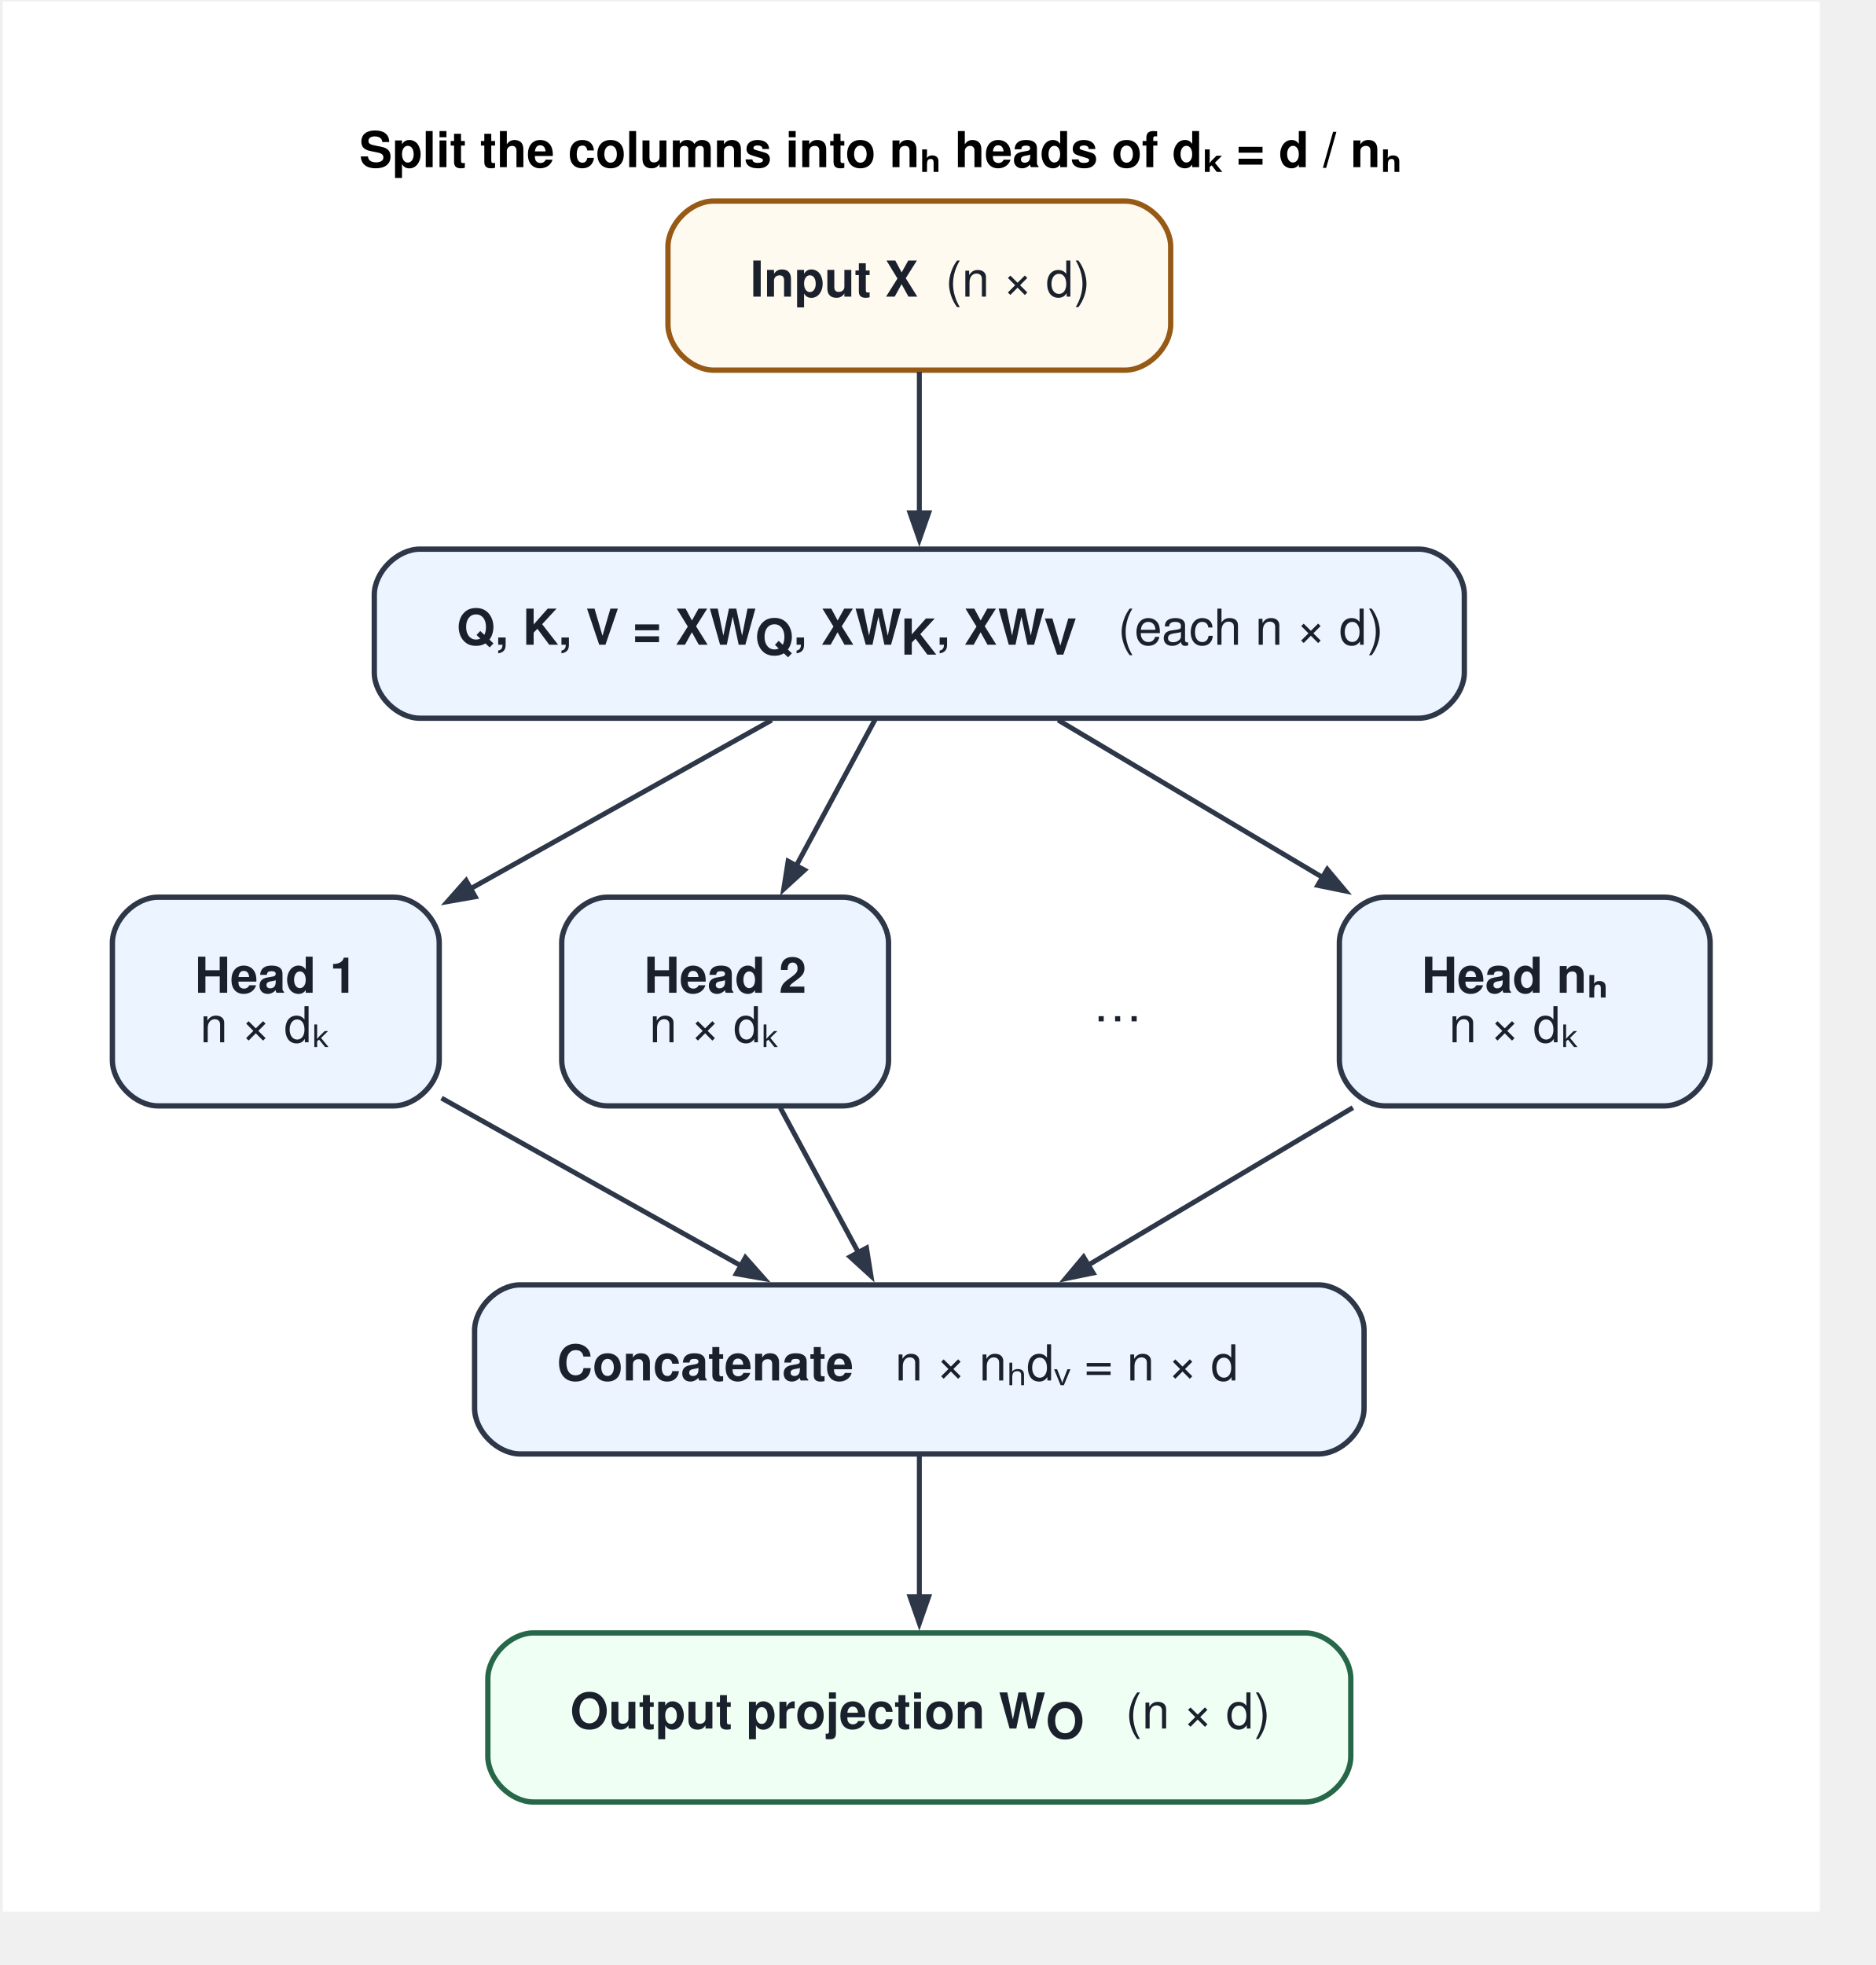
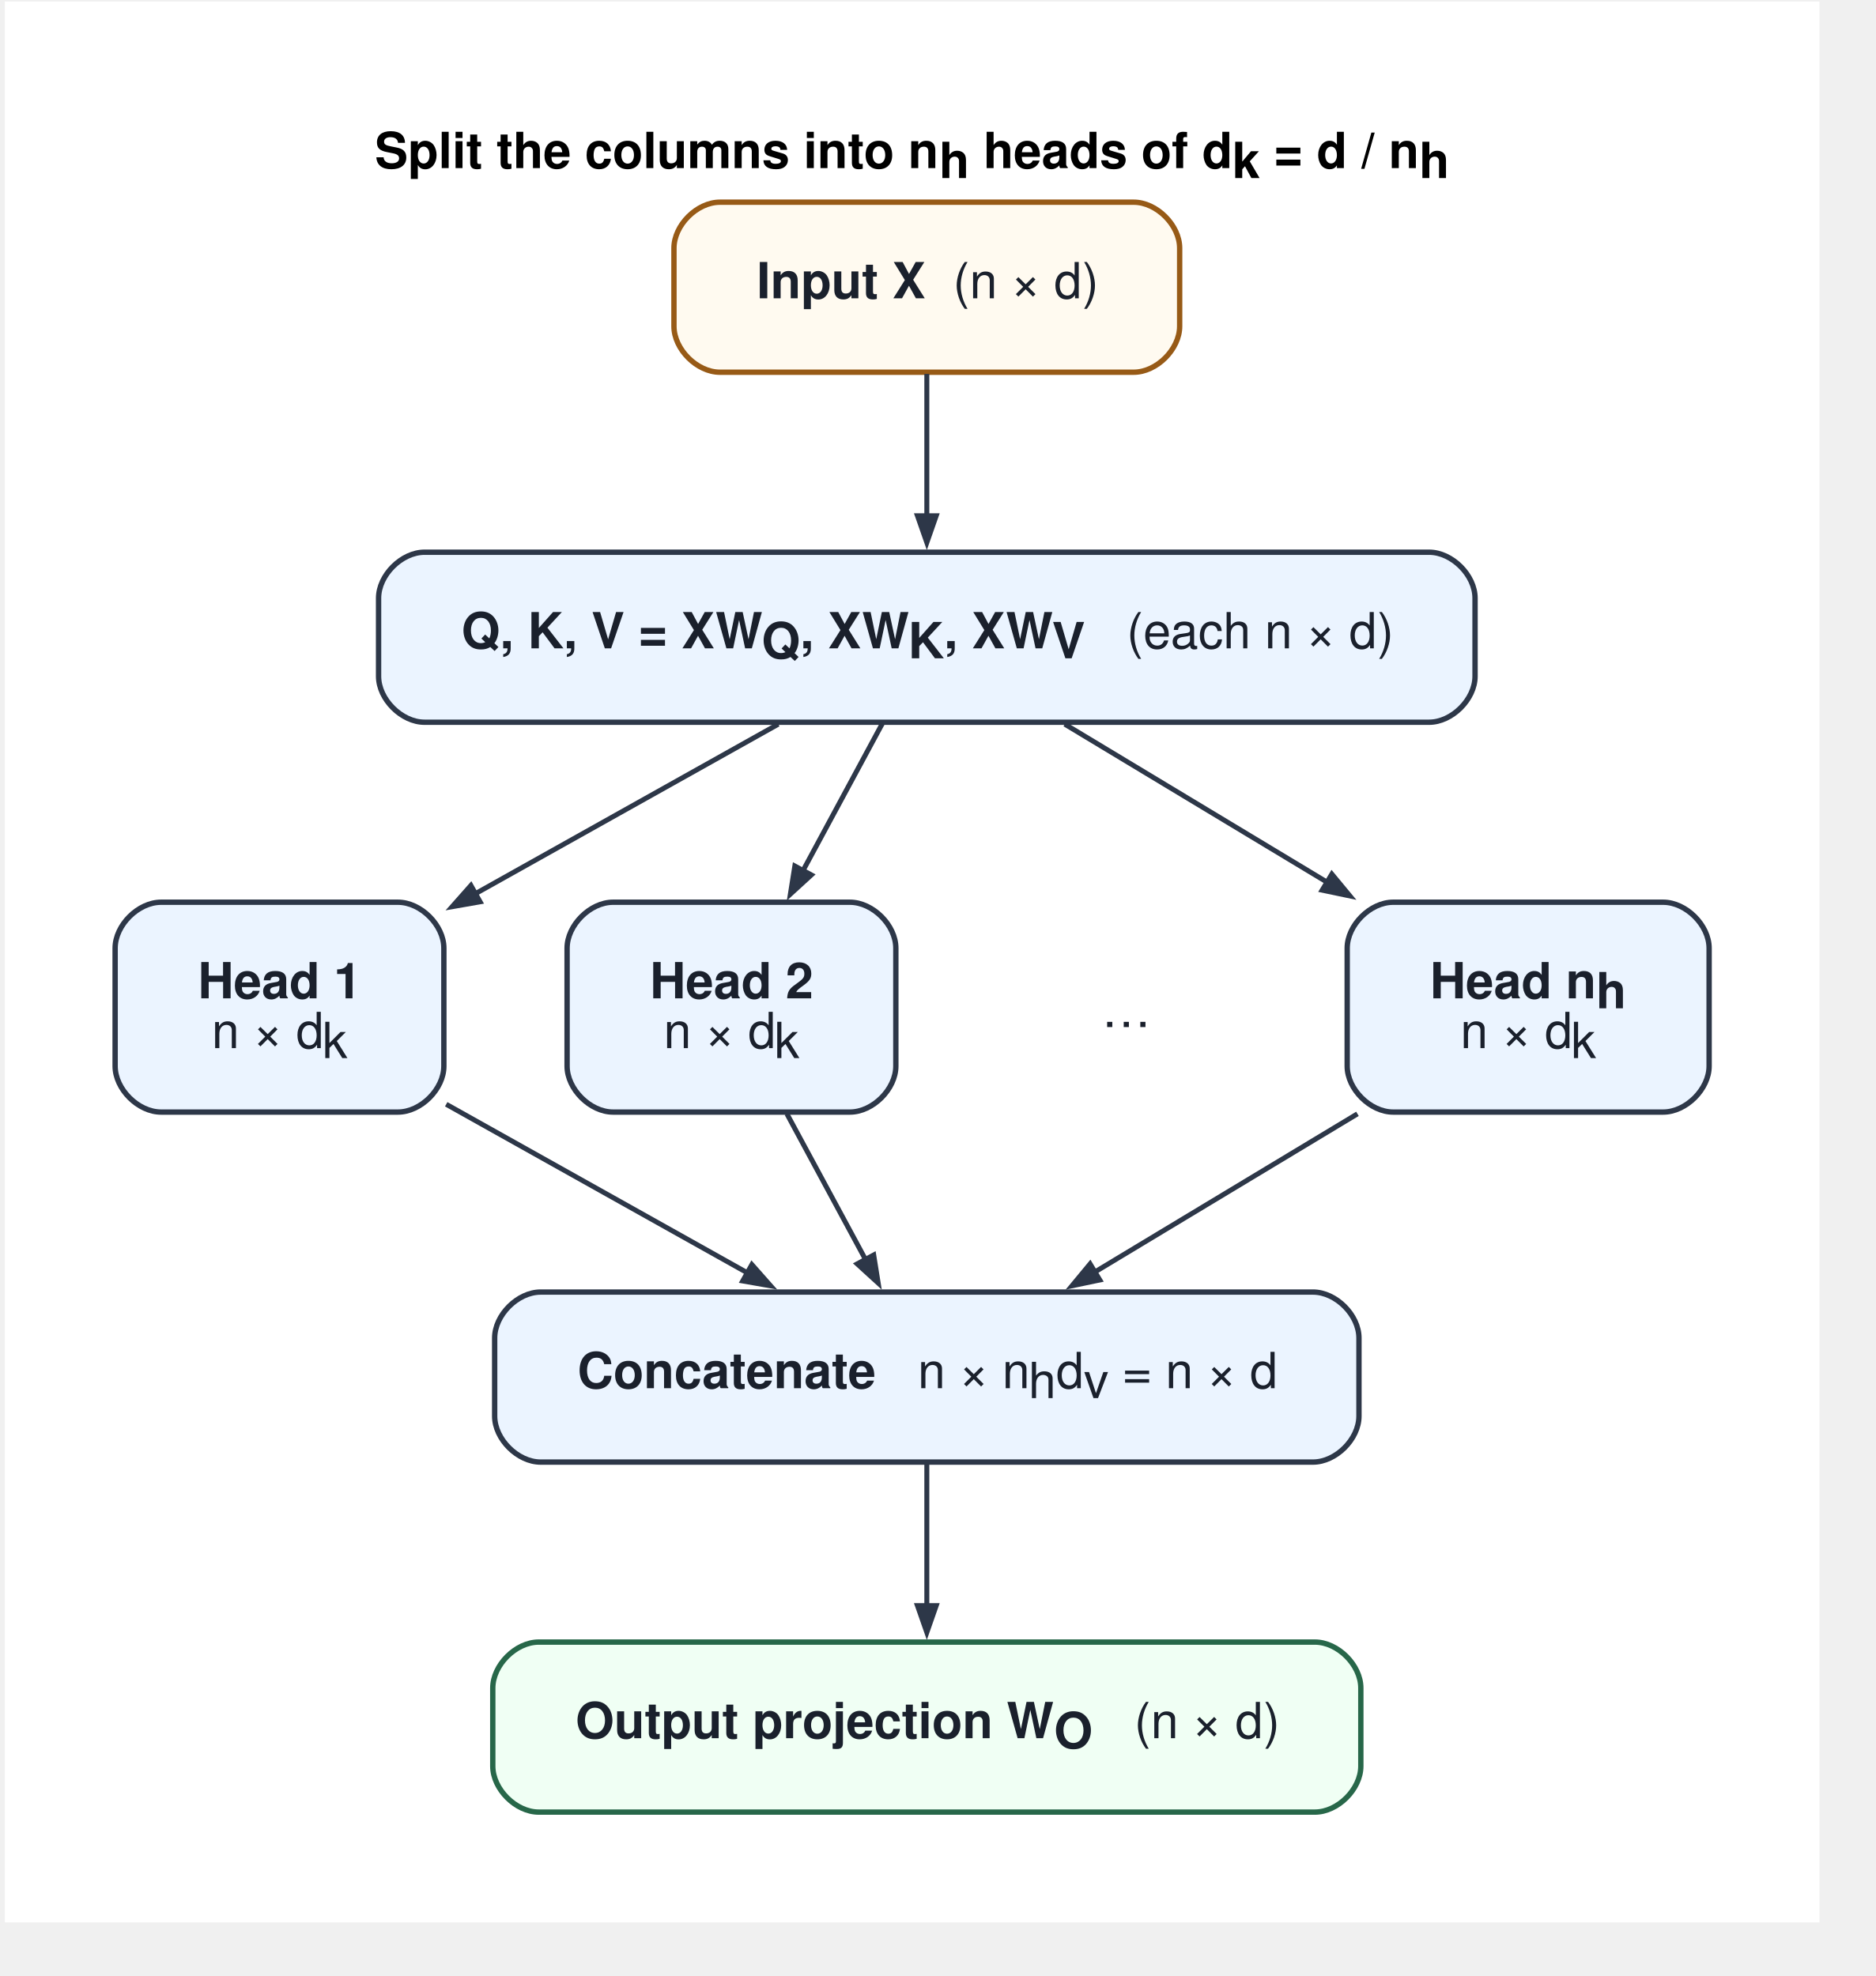
- <svg xmlns="http://www.w3.org/2000/svg" width="506" height="530" viewBox="14.00 14.00 492.00 516.00">
+ <svg xmlns="http://www.w3.org/2000/svg" width="503" height="530" viewBox="14.00 14.00 488.00 516.00">
  <g id="graph0" class="graph" transform="scale(1 1) rotate(0) translate(43.2 487.2)">
-     <polygon fill="#ffffff" stroke="none" points="-28.8,28.8 -28.8,-472.8 448.4,-472.8 448.4,28.8 -28.8,28.8" />
-     <text xml:space="preserve" text-anchor="start" x="64.81" y="-429.3" font-family="Helvetica,sans-Serif" font-weight="bold" font-size="13.00">Split the columns into nₕ heads of dₖ = d / nₕ</text>
+     <polygon fill="#ffffff" stroke="none" points="-28.8,28.8 -28.8,-472.8 444.96,-472.8 444.96,28.8 -28.8,28.8" />
+     <text xml:space="preserve" text-anchor="start" x="67.78" y="-429.3" font-family="Helvetica,sans-Serif" font-weight="bold" font-size="13.00">Split the columns into n</text>
+     <text xml:space="preserve" text-anchor="start" x="215.11" y="-429.3" font-family="Helvetica,sans-Serif" font-weight="bold" baseline-shift="sub" font-size="13.00">h</text>
+     <text xml:space="preserve" text-anchor="start" x="223.05" y="-429.3" font-family="Helvetica,sans-Serif" font-weight="bold" font-size="13.00"> heads of d</text>
+     <text xml:space="preserve" text-anchor="start" x="291.67" y="-429.3" font-family="Helvetica,sans-Serif" font-weight="bold" baseline-shift="sub" font-size="13.00">k</text>
+     <text xml:space="preserve" text-anchor="start" x="298.9" y="-429.3" font-family="Helvetica,sans-Serif" font-weight="bold" font-size="13.00"> = d / n</text>
+     <text xml:space="preserve" text-anchor="start" x="340.43" y="-429.3" font-family="Helvetica,sans-Serif" font-weight="bold" baseline-shift="sub" font-size="13.00">h</text>
    <g id="node1" class="node">
      <path fill="#fffaf0" stroke="#975a16" stroke-width="1.4" d="M265.93,-420.4C265.93,-420.4 157.9,-420.4 157.9,-420.4 151.9,-420.4 145.9,-414.4 145.9,-408.4 145.9,-408.4 145.9,-388 145.9,-388 145.9,-382 151.9,-376 157.9,-376 157.9,-376 265.93,-376 265.93,-376 271.93,-376 277.93,-382 277.93,-388 277.93,-388 277.93,-408.4 277.93,-408.4 277.93,-414.4 271.93,-420.4 265.93,-420.4" />
      <text xml:space="preserve" text-anchor="start" x="167.5" y="-395.3" font-family="Helvetica,sans-Serif" font-weight="bold" font-size="13.00" fill="#1a202c">Input X</text>
      <text xml:space="preserve" text-anchor="start" x="211.54" y="-395.3" font-family="Helvetica,sans-Serif" font-size="13.00" fill="#1a202c">  (n × d)</text>
    </g>
    <g id="node2" class="node">
      <path fill="#ebf4ff" stroke="#2d3748" stroke-width="1.4" d="M343.05,-329C343.05,-329 80.78,-329 80.78,-329 74.78,-329 68.78,-323 68.78,-317 68.78,-317 68.78,-296.6 68.78,-296.6 68.78,-290.6 74.78,-284.6 80.78,-284.6 80.78,-284.6 343.05,-284.6 343.05,-284.6 349.05,-284.6 355.05,-290.6 355.05,-296.6 355.05,-296.6 355.05,-317 355.05,-317 355.05,-323 349.05,-329 343.05,-329" />
      <text xml:space="preserve" text-anchor="start" x="90.38" y="-303.9" font-family="Helvetica,sans-Serif" font-weight="bold" font-size="13.00" fill="#1a202c">Q, K, V = XW</text>
      <text xml:space="preserve" text-anchor="start" x="168.75" y="-303.9" font-family="Helvetica,sans-Serif" font-weight="bold" baseline-shift="sub" font-size="13.00" fill="#1a202c">Q</text>
      <text xml:space="preserve" text-anchor="start" x="178.86" y="-303.9" font-family="Helvetica,sans-Serif" font-weight="bold" font-size="13.00" fill="#1a202c">, XW</text>
      <text xml:space="preserve" text-anchor="start" x="207.03" y="-303.9" font-family="Helvetica,sans-Serif" font-weight="bold" baseline-shift="sub" font-size="13.00" fill="#1a202c">K</text>
      <text xml:space="preserve" text-anchor="start" x="216.42" y="-303.9" font-family="Helvetica,sans-Serif" font-weight="bold" font-size="13.00" fill="#1a202c">, XW</text>
      <text xml:space="preserve" text-anchor="start" x="244.58" y="-303.9" font-family="Helvetica,sans-Serif" font-weight="bold" baseline-shift="sub" font-size="13.00" fill="#1a202c">V</text>
      <text xml:space="preserve" text-anchor="start" x="253.25" y="-303.9" font-family="Helvetica,sans-Serif" font-size="13.00" fill="#1a202c">   (each n × d)</text>
    </g>
    <g id="edge9" class="edge">
      <path fill="none" stroke="#2d3748" stroke-width="1.3" d="M211.92,-375.56C211.92,-364.44 211.92,-350.7 211.92,-338.51" />
      <polygon fill="#2d3748" stroke="#2d3748" stroke-width="1.3" points="214.37,-338.52 211.92,-331.52 209.47,-338.52 214.37,-338.52" />
    </g>
    <g id="node3" class="node">
      <path fill="#ebf4ff" stroke="#2d3748" stroke-width="1.4" d="M73.83,-237.6C73.83,-237.6 12,-237.6 12,-237.6 6,-237.6 0,-231.6 0,-225.6 0,-225.6 0,-194.8 0,-194.8 0,-188.8 6,-182.8 12,-182.8 12,-182.8 73.83,-182.8 73.83,-182.8 79.83,-182.8 85.83,-188.8 85.83,-194.8 85.83,-194.8 85.83,-225.6 85.83,-225.6 85.83,-231.6 79.83,-237.6 73.83,-237.6" />
      <text xml:space="preserve" text-anchor="start" x="21.6" y="-212.5" font-family="Helvetica,sans-Serif" font-weight="bold" font-size="13.00" fill="#1a202c">Head 1</text>
-       <text xml:space="preserve" text-anchor="start" x="23.04" y="-199.5" font-family="Helvetica,sans-Serif" font-size="13.00" fill="#1a202c">n × dₖ</text>
+       <text xml:space="preserve" text-anchor="start" x="25.21" y="-199.5" font-family="Helvetica,sans-Serif" font-size="13.00" fill="#1a202c">n × d</text>
+       <text xml:space="preserve" text-anchor="start" x="54.12" y="-199.5" font-family="Helvetica,sans-Serif" baseline-shift="sub" font-size="13.00" fill="#1a202c">k</text>
    </g>
    <g id="edge1" class="edge">
      <path fill="none" stroke="#2d3748" stroke-width="1.3" d="M173.14,-284.1C149.65,-270.95 119.41,-254.02 93.99,-239.79" />
      <polygon fill="#2d3748" stroke="#2d3748" stroke-width="1.3" points="95.29,-237.71 87.98,-236.43 92.89,-241.98 95.29,-237.71" />
    </g>
    <g id="node4" class="node">
      <path fill="#ebf4ff" stroke="#2d3748" stroke-width="1.4" d="M191.83,-237.6C191.83,-237.6 130,-237.6 130,-237.6 124,-237.6 118,-231.6 118,-225.6 118,-225.6 118,-194.8 118,-194.8 118,-188.8 124,-182.8 130,-182.8 130,-182.8 191.83,-182.8 191.83,-182.8 197.83,-182.8 203.83,-188.8 203.83,-194.8 203.83,-194.8 203.83,-225.6 203.83,-225.6 203.83,-231.6 197.83,-237.6 191.83,-237.6" />
      <text xml:space="preserve" text-anchor="start" x="139.6" y="-212.5" font-family="Helvetica,sans-Serif" font-weight="bold" font-size="13.00" fill="#1a202c">Head 2</text>
-       <text xml:space="preserve" text-anchor="start" x="141.04" y="-199.5" font-family="Helvetica,sans-Serif" font-size="13.00" fill="#1a202c">n × dₖ</text>
+       <text xml:space="preserve" text-anchor="start" x="143.21" y="-199.5" font-family="Helvetica,sans-Serif" font-size="13.00" fill="#1a202c">n × d</text>
+       <text xml:space="preserve" text-anchor="start" x="172.12" y="-199.5" font-family="Helvetica,sans-Serif" baseline-shift="sub" font-size="13.00" fill="#1a202c">k</text>
    </g>
    <g id="edge3" class="edge">
      <path fill="none" stroke="#2d3748" stroke-width="1.3" d="M200.34,-284.33C194.21,-272.96 186.53,-258.71 179.57,-245.81" />
      <polygon fill="#2d3748" stroke="#2d3748" stroke-width="1.3" points="181.77,-244.73 176.3,-239.73 177.46,-247.05 181.77,-244.73" />
    </g>
    <g id="node5" class="node">
      <path fill="white" stroke="#2d3748" stroke-width="0" d="M277.93,-232.4C277.93,-232.4 247.9,-232.4 247.9,-232.4 241.9,-232.4 235.9,-226.4 235.9,-220.4 235.9,-220.4 235.9,-200 235.9,-200 235.9,-194 241.9,-188 247.9,-188 247.9,-188 277.93,-188 277.93,-188 283.93,-188 289.93,-194 289.93,-200 289.93,-200 289.93,-220.4 289.93,-220.4 289.93,-226.4 283.93,-232.4 277.93,-232.4" />
      <text xml:space="preserve" text-anchor="start" x="257.5" y="-205" font-family="Helvetica,sans-Serif" font-size="13.00" fill="#1a202c">…</text>
    </g>
    <g id="node6" class="node">
-       <path fill="#ebf4ff" stroke="#2d3748" stroke-width="1.4" d="M407.6,-237.6C407.6,-237.6 334.23,-237.6 334.23,-237.6 328.23,-237.6 322.23,-231.6 322.23,-225.6 322.23,-225.6 322.23,-194.8 322.23,-194.8 322.23,-188.8 328.23,-182.8 334.23,-182.8 334.23,-182.8 407.6,-182.8 407.6,-182.8 413.6,-182.8 419.6,-188.8 419.6,-194.8 419.6,-194.8 419.6,-225.6 419.6,-225.6 419.6,-231.6 413.6,-237.6 407.6,-237.6" />
-       <text xml:space="preserve" text-anchor="start" x="343.83" y="-212.5" font-family="Helvetica,sans-Serif" font-weight="bold" font-size="13.00" fill="#1a202c">Head nₕ</text>
-       <text xml:space="preserve" text-anchor="start" x="351.04" y="-199.5" font-family="Helvetica,sans-Serif" font-size="13.00" fill="#1a202c">n × dₖ</text>
+       <path fill="#ebf4ff" stroke="#2d3748" stroke-width="1.4" d="M404.16,-237.6C404.16,-237.6 333.67,-237.6 333.67,-237.6 327.67,-237.6 321.67,-231.6 321.67,-225.6 321.67,-225.6 321.67,-194.8 321.67,-194.8 321.67,-188.8 327.67,-182.8 333.67,-182.8 333.67,-182.8 404.16,-182.8 404.16,-182.8 410.16,-182.8 416.16,-188.8 416.16,-194.8 416.16,-194.8 416.16,-225.6 416.16,-225.6 416.16,-231.6 410.16,-237.6 404.16,-237.6" />
+       <text xml:space="preserve" text-anchor="start" x="343.27" y="-212.5" font-family="Helvetica,sans-Serif" font-weight="bold" font-size="13.00" fill="#1a202c">Head n</text>
+       <text xml:space="preserve" text-anchor="start" x="386.62" y="-212.5" font-family="Helvetica,sans-Serif" font-weight="bold" baseline-shift="sub" font-size="13.00" fill="#1a202c">h</text>
+       <text xml:space="preserve" text-anchor="start" x="351.21" y="-199.5" font-family="Helvetica,sans-Serif" font-size="13.00" fill="#1a202c">n × d</text>
+       <text xml:space="preserve" text-anchor="start" x="380.12" y="-199.5" font-family="Helvetica,sans-Serif" baseline-shift="sub" font-size="13.00" fill="#1a202c">k</text>
    </g>
    <g id="edge5" class="edge">
-       <path fill="none" stroke="#2d3748" stroke-width="1.3" d="M248.39,-284.1C268.99,-271.84 295.09,-256.31 317.91,-242.74" />
-       <polygon fill="#2d3748" stroke="#2d3748" stroke-width="1.3" points="319.05,-244.91 323.82,-239.22 316.55,-240.7 319.05,-244.91" />
+       <path fill="none" stroke="#2d3748" stroke-width="1.3" d="M247.93,-284.1C268.27,-271.84 294.04,-256.31 316.57,-242.74" />
+       <polygon fill="#2d3748" stroke="#2d3748" stroke-width="1.3" points="317.66,-244.94 322.39,-239.23 315.13,-240.75 317.66,-244.94" />
    </g>
    <g id="node7" class="node">
-       <path fill="#ebf4ff" stroke="#2d3748" stroke-width="1.4" d="M316.71,-135.8C316.71,-135.8 107.12,-135.8 107.12,-135.8 101.12,-135.8 95.12,-129.8 95.12,-123.8 95.12,-123.8 95.12,-103.4 95.12,-103.4 95.12,-97.4 101.12,-91.4 107.12,-91.4 107.12,-91.4 316.71,-91.4 316.71,-91.4 322.71,-91.4 328.71,-97.4 328.71,-103.4 328.71,-103.4 328.71,-123.8 328.71,-123.8 328.71,-129.8 322.71,-135.8 316.71,-135.8" />
-       <text xml:space="preserve" text-anchor="start" x="116.72" y="-110.7" font-family="Helvetica,sans-Serif" font-weight="bold" font-size="13.00" fill="#1a202c">Concatenate</text>
-       <text xml:space="preserve" text-anchor="start" x="194.74" y="-110.7" font-family="Helvetica,sans-Serif" font-size="13.00" fill="#1a202c">   n × nₕdᵥ = n × d</text>
+       <path fill="#ebf4ff" stroke="#2d3748" stroke-width="1.4" d="M312.74,-135.8C312.74,-135.8 111.09,-135.8 111.09,-135.8 105.09,-135.8 99.09,-129.8 99.09,-123.8 99.09,-123.8 99.09,-103.4 99.09,-103.4 99.09,-97.4 105.09,-91.4 111.09,-91.4 111.09,-91.4 312.74,-91.4 312.74,-91.4 318.74,-91.4 324.74,-97.4 324.74,-103.4 324.74,-103.4 324.74,-123.8 324.74,-123.8 324.74,-129.8 318.74,-135.8 312.74,-135.8" />
+       <text xml:space="preserve" text-anchor="start" x="120.69" y="-110.7" font-family="Helvetica,sans-Serif" font-weight="bold" font-size="13.00" fill="#1a202c">Concatenate</text>
+       <text xml:space="preserve" text-anchor="start" x="198.71" y="-110.7" font-family="Helvetica,sans-Serif" font-size="13.00" fill="#1a202c">   n × n</text>
+       <text xml:space="preserve" text-anchor="start" x="238.45" y="-110.7" font-family="Helvetica,sans-Serif" baseline-shift="sub" font-size="13.00" fill="#1a202c">h</text>
+       <text xml:space="preserve" text-anchor="start" x="245.68" y="-110.7" font-family="Helvetica,sans-Serif" font-size="13.00" fill="#1a202c">d</text>
+       <text xml:space="preserve" text-anchor="start" x="252.91" y="-110.7" font-family="Helvetica,sans-Serif" baseline-shift="sub" font-size="13.00" fill="#1a202c">v</text>
+       <text xml:space="preserve" text-anchor="start" x="259.41" y="-110.7" font-family="Helvetica,sans-Serif" font-size="13.00" fill="#1a202c"> = n × d</text>
    </g>
    <g id="edge2" class="edge">
      <path fill="none" stroke="#2d3748" stroke-width="1.3" d="M86.44,-184.84C110.53,-171.35 140.49,-154.58 165.09,-140.81" />
      <polygon fill="#2d3748" stroke="#2d3748" stroke-width="1.3" points="166.24,-142.97 171.15,-137.42 163.85,-138.7 166.24,-142.97" />
    </g>
    <g id="edge4" class="edge">
      <path fill="none" stroke="#2d3748" stroke-width="1.3" d="M175.39,-182.34C181.82,-170.43 189.4,-156.36 195.99,-144.15" />
      <polygon fill="#2d3748" stroke="#2d3748" stroke-width="1.3" points="198.05,-145.48 199.22,-138.16 193.74,-143.16 198.05,-145.48" />
    </g>
    <g id="edge6" class="edge">
-       <path fill="none" stroke="#2d3748" stroke-width="1.3" d="M325.78,-182.34C303.93,-169.35 277.8,-153.8 256.08,-140.88" />
-       <polygon fill="#2d3748" stroke="#2d3748" stroke-width="1.3" points="257.56,-138.91 250.29,-137.43 255.05,-143.12 257.56,-138.91" />
+       <path fill="none" stroke="#2d3748" stroke-width="1.3" d="M324.35,-182.34C302.87,-169.4 277.2,-153.93 255.81,-141.05" />
+       <polygon fill="#2d3748" stroke="#2d3748" stroke-width="1.3" points="257.08,-138.96 249.82,-137.44 254.55,-143.15 257.08,-138.96" />
    </g>
    <g id="node8" class="node">
      <path fill="#f0fff4" stroke="#276749" stroke-width="1.4" d="M313.23,-44.4C313.23,-44.4 110.6,-44.4 110.6,-44.4 104.6,-44.4 98.6,-38.4 98.6,-32.4 98.6,-32.4 98.6,-12 98.6,-12 98.6,-6 104.6,0 110.6,0 110.6,0 313.23,0 313.23,0 319.23,0 325.23,-6 325.23,-12 325.23,-12 325.23,-32.4 325.23,-32.4 325.23,-38.4 319.23,-44.4 313.23,-44.4" />
      <text xml:space="preserve" text-anchor="start" x="120.2" y="-19.3" font-family="Helvetica,sans-Serif" font-weight="bold" font-size="13.00" fill="#1a202c">Output projection W</text>
      <text xml:space="preserve" text-anchor="start" x="245.12" y="-19.3" font-family="Helvetica,sans-Serif" font-weight="bold" baseline-shift="sub" font-size="13.00" fill="#1a202c">O</text>
      <text xml:space="preserve" text-anchor="start" x="255.23" y="-19.3" font-family="Helvetica,sans-Serif" font-size="13.00" fill="#1a202c">   (n × d)</text>
    </g>
    <g id="edge10" class="edge">
      <path fill="none" stroke="#2d3748" stroke-width="1.3" d="M211.92,-90.96C211.92,-79.84 211.92,-66.1 211.92,-53.91" />
      <polygon fill="#2d3748" stroke="#2d3748" stroke-width="1.3" points="214.37,-53.92 211.92,-46.92 209.47,-53.92 214.37,-53.92" />
    </g>
  </g>
</svg>
